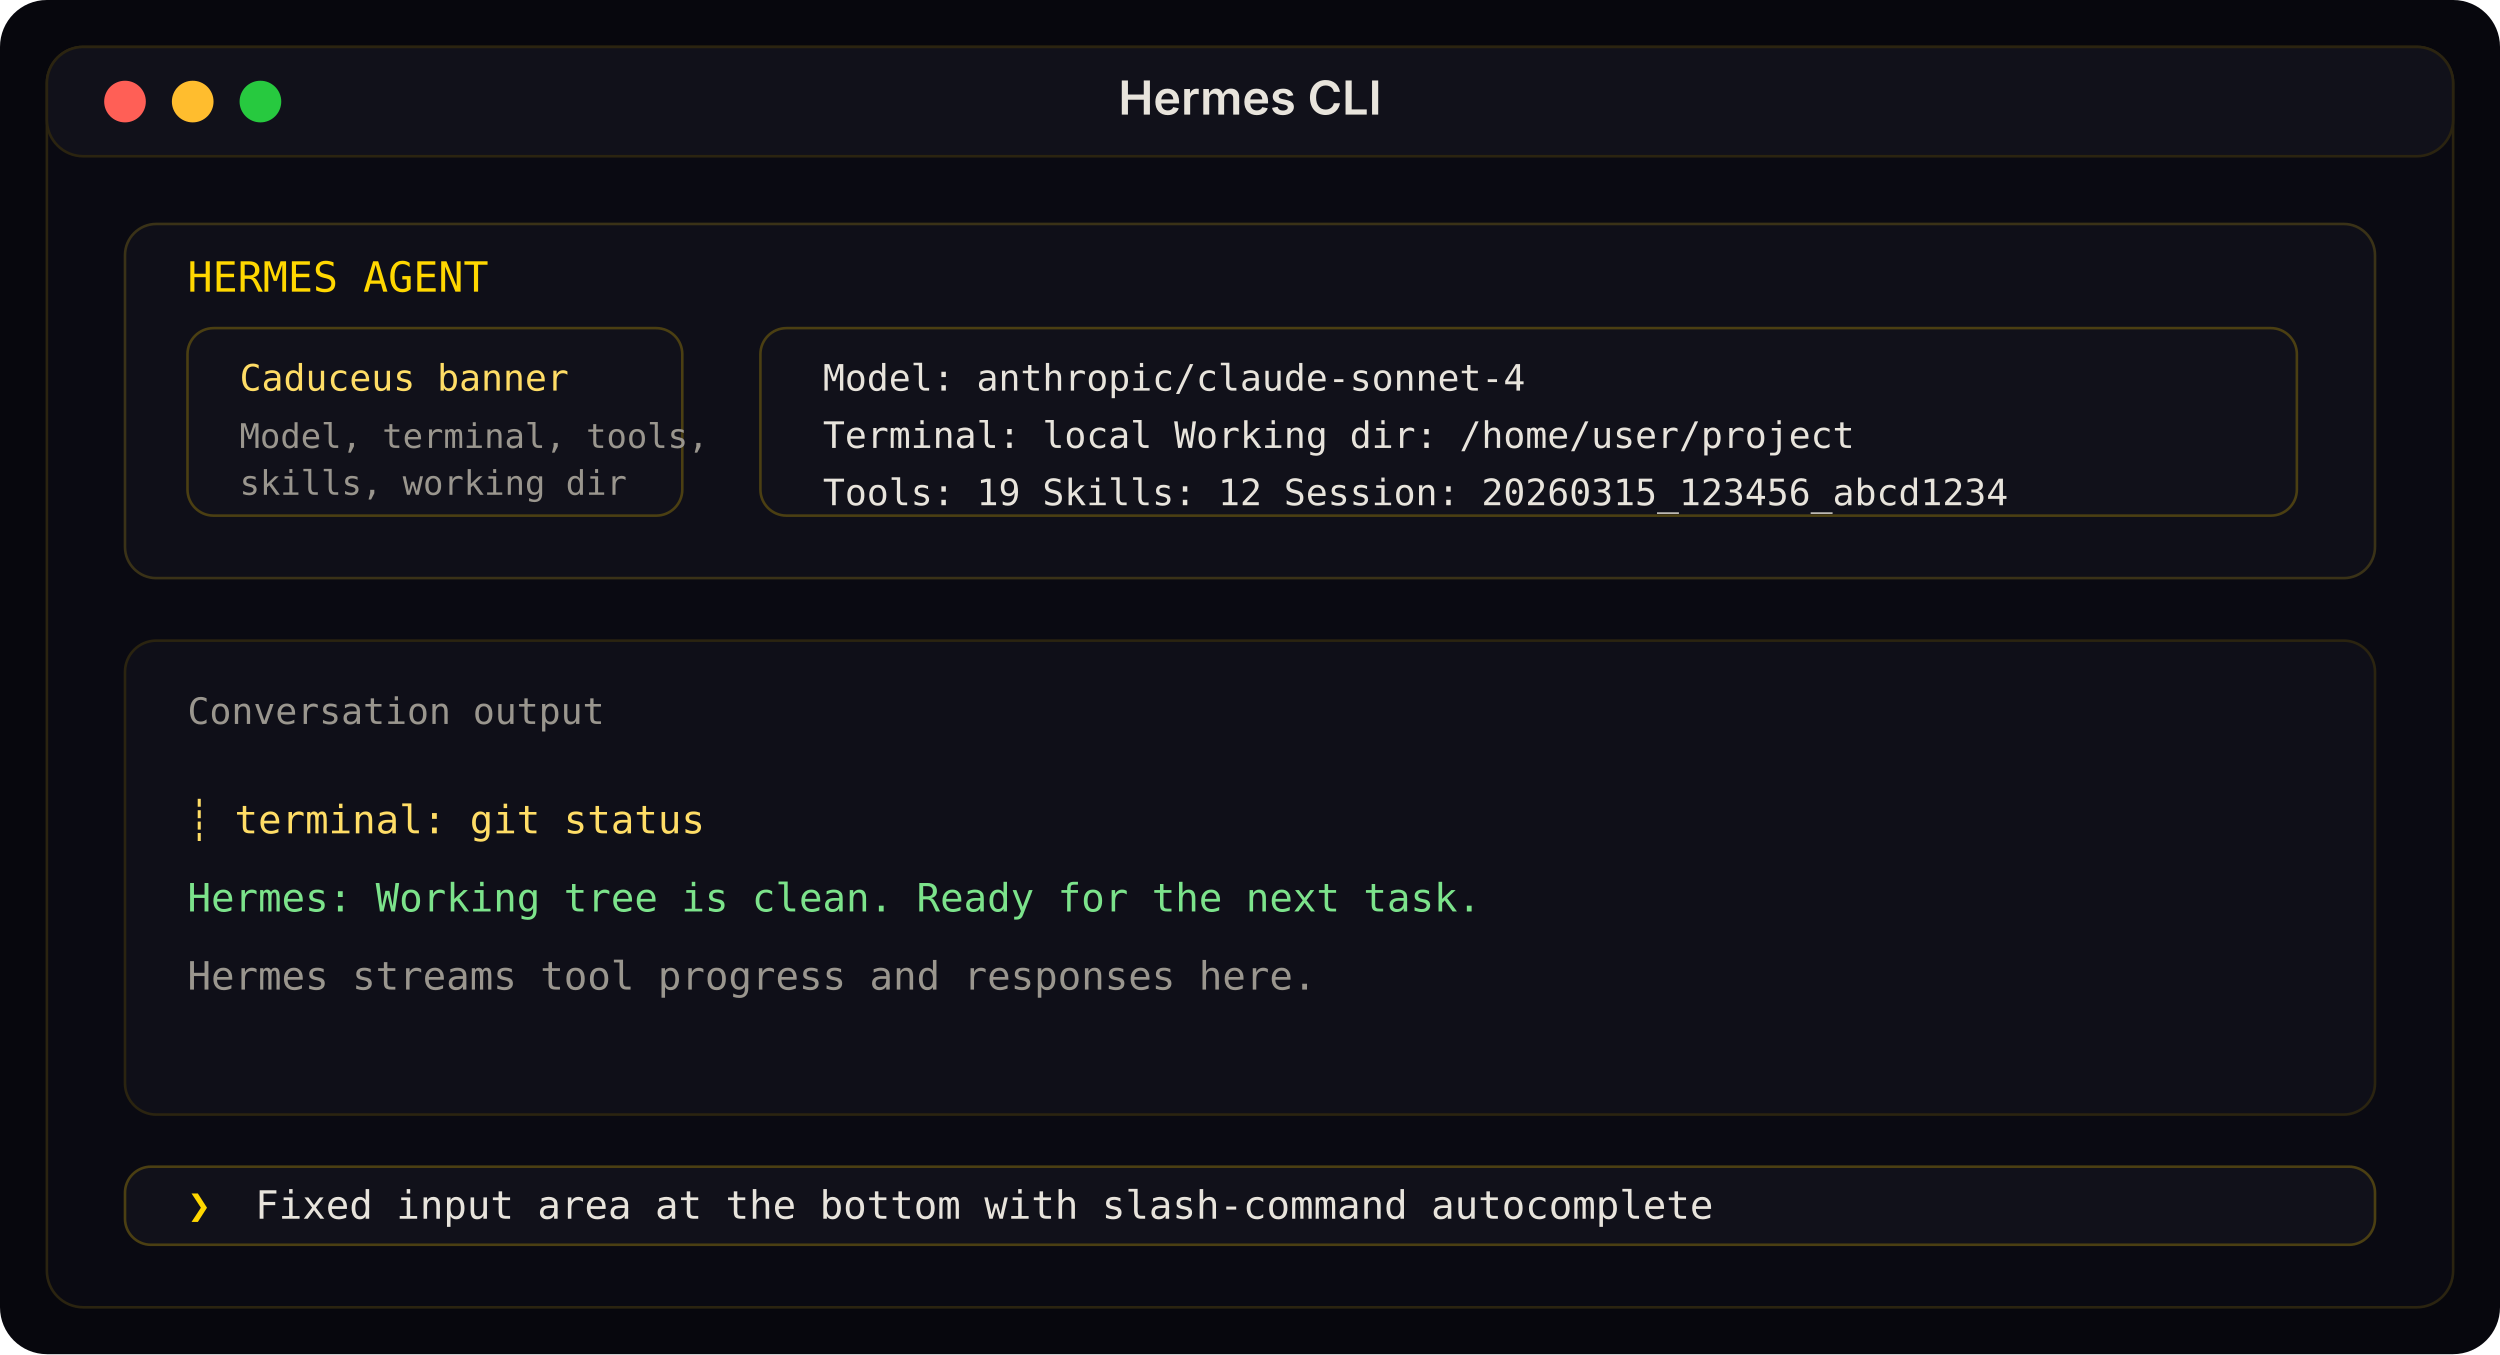
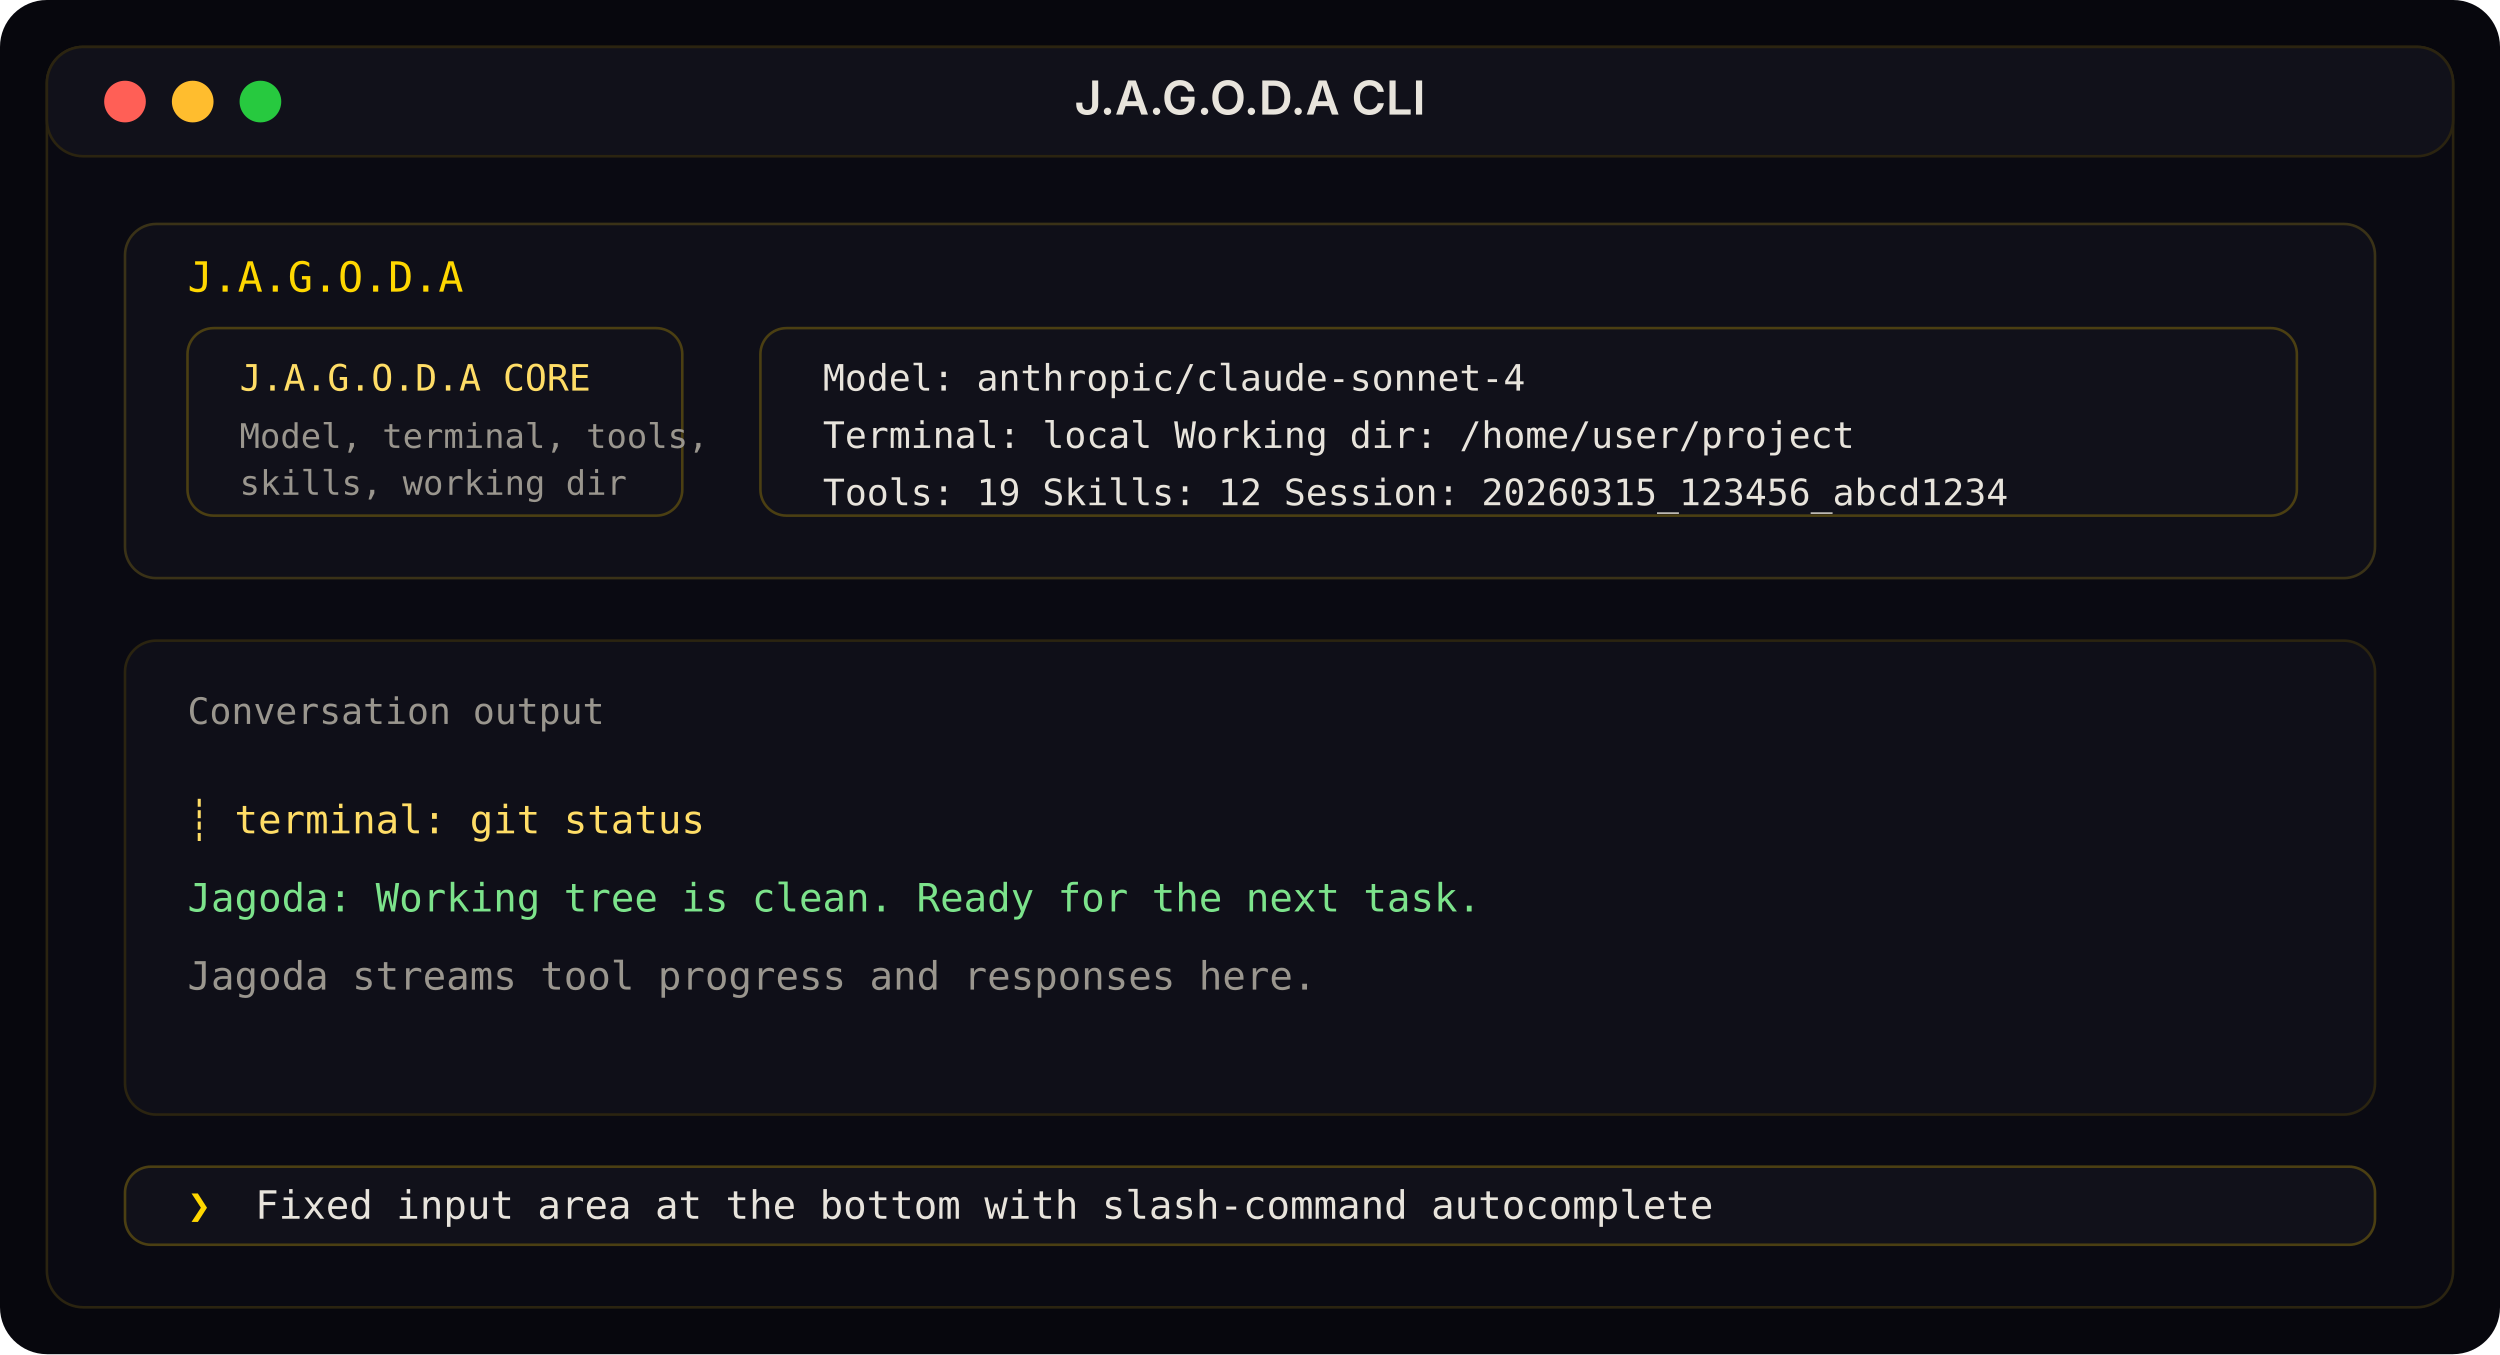
<svg xmlns="http://www.w3.org/2000/svg" width="960" height="520" viewBox="0 0 960 520" role="img" aria-labelledby="title desc">
  <rect width="960" height="520" rx="18" fill="#07070d" />
  <rect x="18" y="18" width="924" height="484" rx="14" fill="#0a0a12" stroke="#2b2410" />
  <rect x="18" y="18" width="924" height="42" rx="14" fill="#11111a" stroke="#2b2410" />
  <circle cx="48" cy="39" r="8" fill="#ff5f56" />
  <circle cx="74" cy="39" r="8" fill="#ffbd2e" />
  <circle cx="100" cy="39" r="8" fill="#27c93f" />
-   <text x="480" y="44" text-anchor="middle" fill="#e8e4dc" font-family="Inter, sans-serif" font-size="18" font-weight="600">Hermes CLI</text>
+   <text x="480" y="44" text-anchor="middle" fill="#e8e4dc" font-family="Inter, sans-serif" font-size="18" font-weight="600">J.A.G.O.D.A CLI</text>
  <rect x="48" y="86" width="864" height="136" rx="12" fill="#0f0f18" stroke="#3a3217" />
-   <text x="72" y="112" fill="#ffd700" font-family="JetBrains Mono, monospace" font-size="16">HERMES AGENT</text>
+   <text x="72" y="112" fill="#ffd700" font-family="JetBrains Mono, monospace" font-size="16">J.A.G.O.D.A</text>
  <rect x="72" y="126" width="190" height="72" rx="10" fill="#11111a" stroke="#4b3f12" />
-   <text x="92" y="150" fill="#ffdd66" font-family="JetBrains Mono, monospace" font-size="14">Caduceus banner</text>
+   <text x="92" y="150" fill="#ffdd66" font-family="JetBrains Mono, monospace" font-size="14">J.A.G.O.D.A CORE</text>
  <text x="92" y="172" fill="#9a968e" font-family="JetBrains Mono, monospace" font-size="13">Model, terminal, tools,</text>
  <text x="92" y="190" fill="#9a968e" font-family="JetBrains Mono, monospace" font-size="13">skills, working dir</text>
  <rect x="292" y="126" width="590" height="72" rx="10" fill="#11111a" stroke="#4b3f12" />
  <text x="316" y="150" fill="#e8e4dc" font-family="JetBrains Mono, monospace" font-size="14">Model: anthropic/claude-sonnet-4</text>
  <text x="316" y="172" fill="#e8e4dc" font-family="JetBrains Mono, monospace" font-size="14">Terminal: local   Working dir: /home/user/project</text>
  <text x="316" y="194" fill="#e8e4dc" font-family="JetBrains Mono, monospace" font-size="14">Tools: 19   Skills: 12   Session: 20260315_123456_abcd1234</text>
  <rect x="48" y="246" width="864" height="182" rx="12" fill="#0f0f18" stroke="#2b2410" />
  <text x="72" y="278" fill="#9a968e" font-family="JetBrains Mono, monospace" font-size="14">Conversation output</text>
  <text x="72" y="320" fill="#ffdd66" font-family="JetBrains Mono, monospace" font-size="15">┊ terminal: git status</text>
-   <text x="72" y="350" fill="#7ce38b" font-family="JetBrains Mono, monospace" font-size="15">Hermes: Working tree is clean. Ready for the next task.</text>
-   <text x="72" y="380" fill="#9a968e" font-family="JetBrains Mono, monospace" font-size="15">Hermes streams tool progress and responses here.</text>
+   <text x="72" y="350" fill="#7ce38b" font-family="JetBrains Mono, monospace" font-size="15">Jagoda: Working tree is clean. Ready for the next task.</text>
+   <text x="72" y="380" fill="#9a968e" font-family="JetBrains Mono, monospace" font-size="15">Jagoda streams tool progress and responses here.</text>
  <rect x="48" y="448" width="864" height="30" rx="10" fill="#11111a" stroke="#4b3f12" />
  <text x="72" y="468" fill="#ffd700" font-family="JetBrains Mono, monospace" font-size="15">❯</text>
  <text x="98" y="468" fill="#e8e4dc" font-family="JetBrains Mono, monospace" font-size="15">Fixed input area at the bottom with slash-command autocomplete</text>
</svg>
